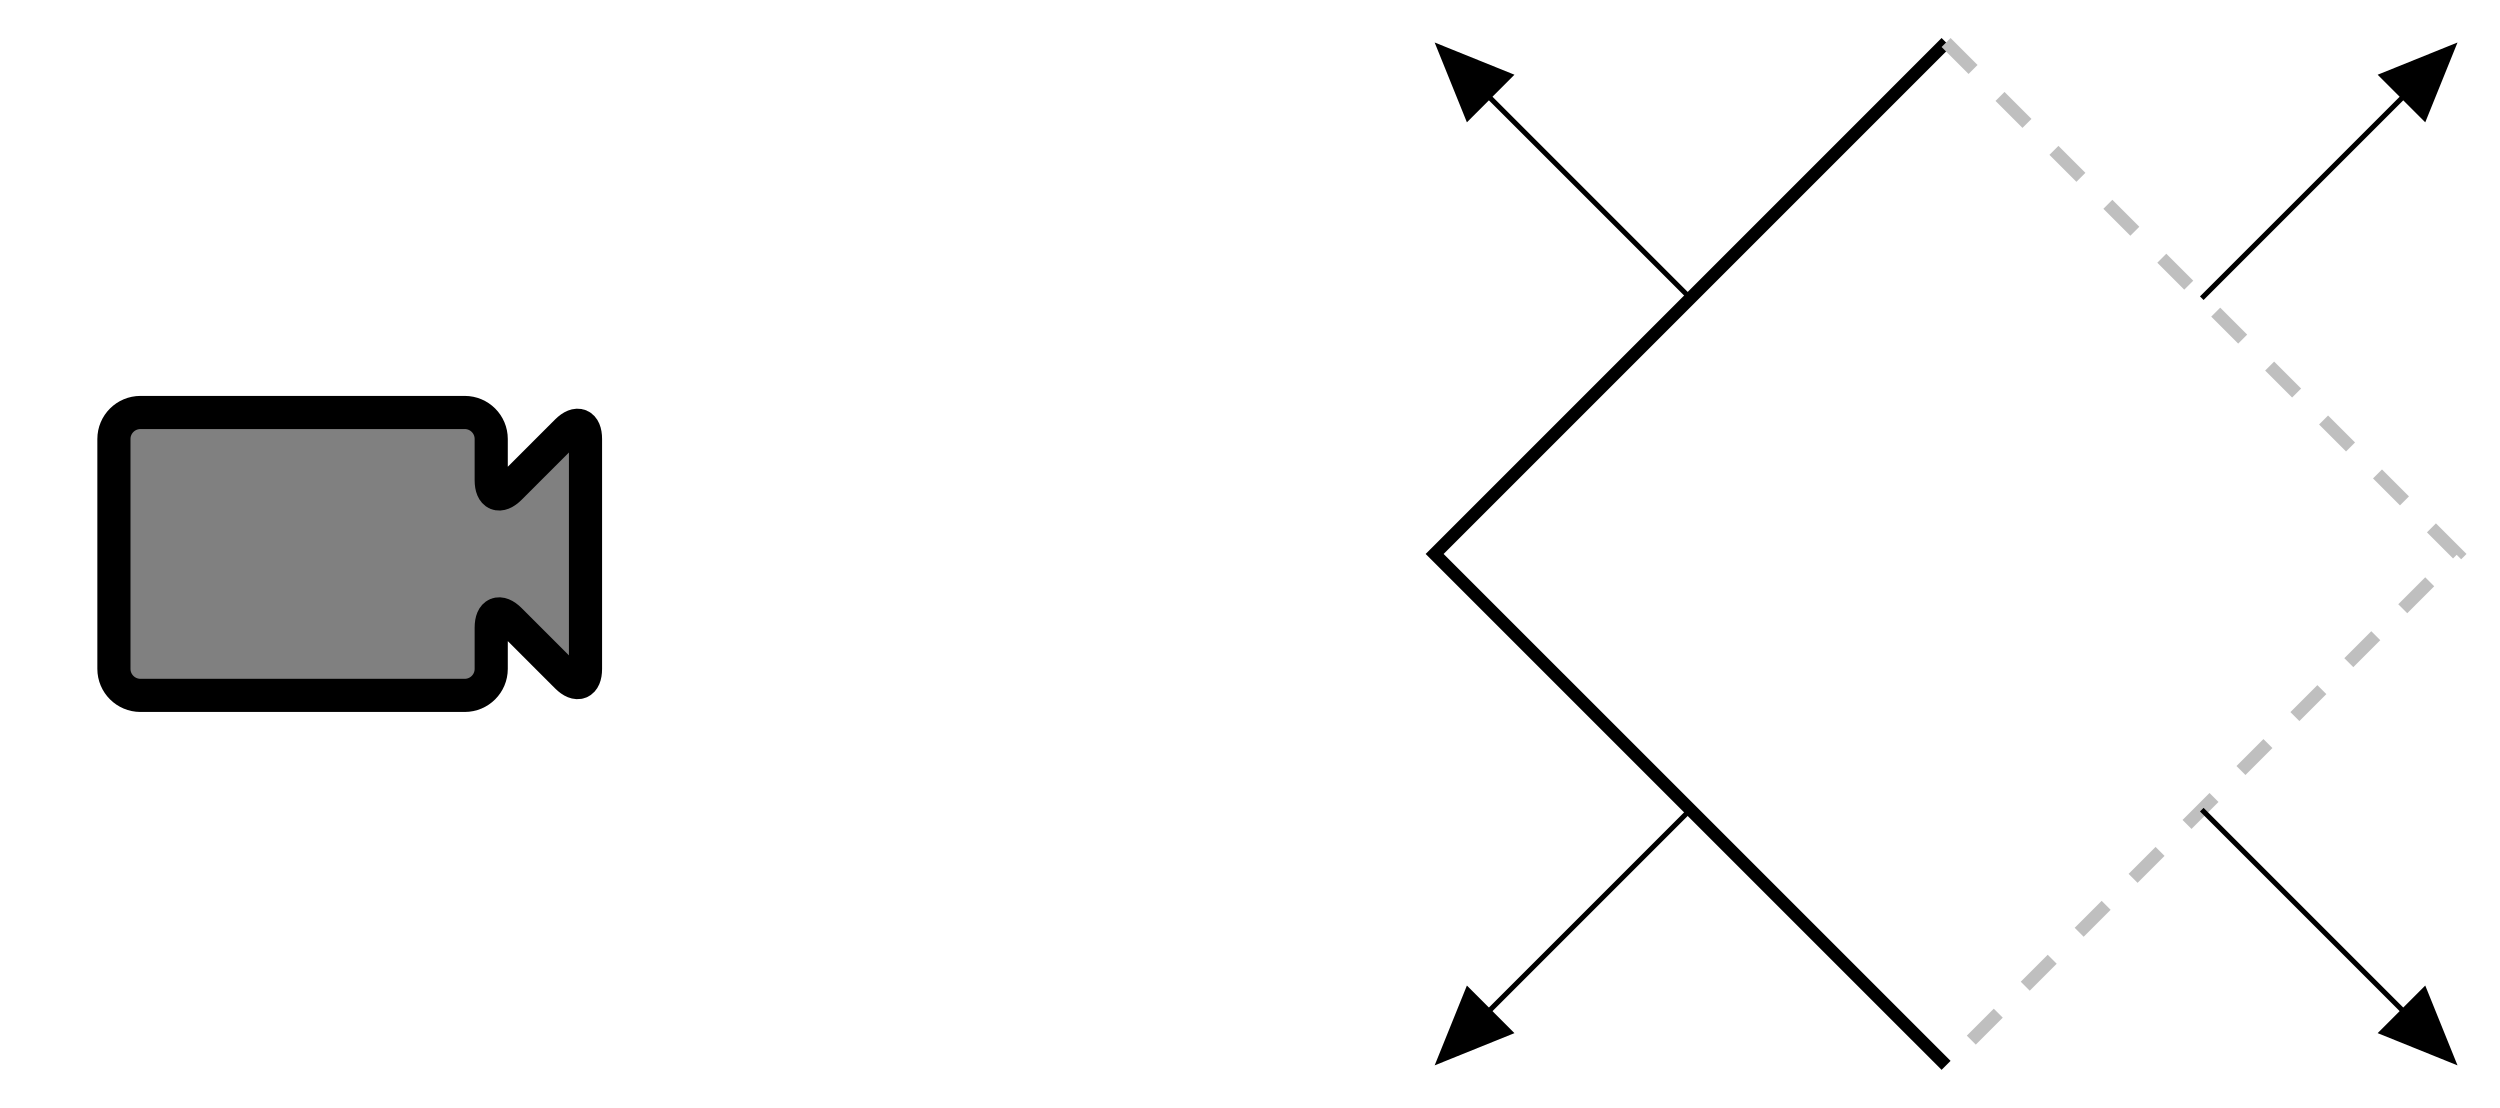
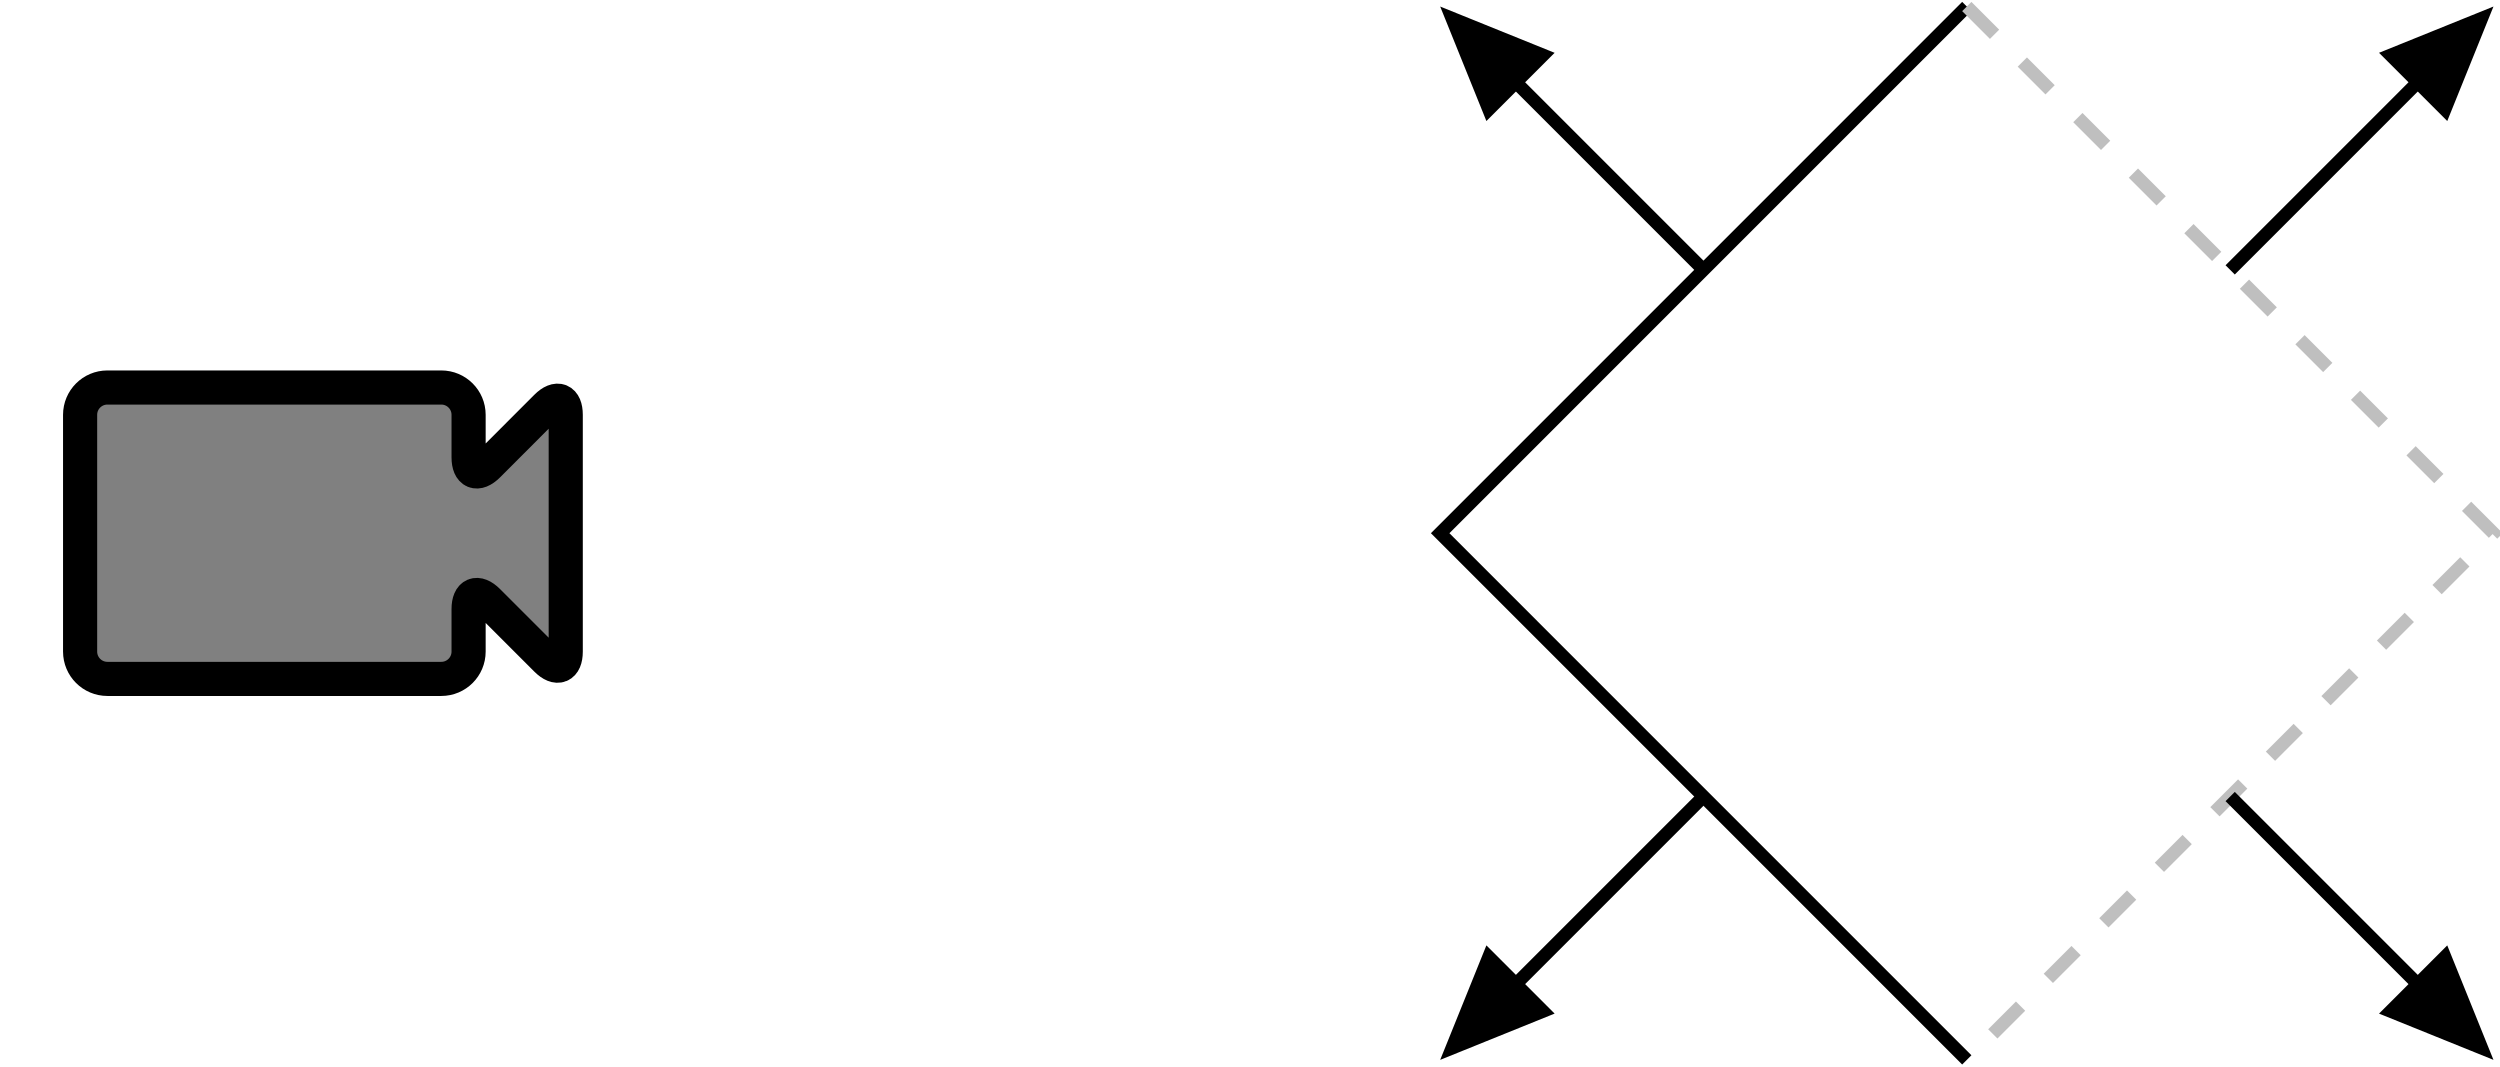
- <svg xmlns="http://www.w3.org/2000/svg" width="195.962" height="86.841" viewBox="0 0 195.962 86.841">
+ <svg xmlns="http://www.w3.org/2000/svg" width="190.293pt" height="81.172pt" viewBox="0 0 190.293 81.172">
  <defs>
    <clipPath id="clip-0">
-       <path clip-rule="nonzero" d="M 6.152 29.555 L 48.672 29.555 L 48.672 57.285 L 6.152 57.285 Z M 6.152 29.555 " />
+       <path clip-rule="nonzero" d="M 3.32 26.719 L 45.84 26.719 L 45.84 54.453 L 3.32 54.453 Z M 3.32 26.719 " />
    </clipPath>
    <clipPath id="clip-1">
-       <path clip-rule="nonzero" d="M 98 0 L 167 0 L 167 86.84 L 98 86.84 Z M 98 0 " />
+       <path clip-rule="nonzero" d="M 95 0 L 164 0 L 164 81.172 L 95 81.172 Z M 95 0 " />
    </clipPath>
    <clipPath id="clip-2">
-       <path clip-rule="nonzero" d="M 138 0 L 195.961 0 L 195.961 86.84 L 138 86.84 Z M 138 0 " />
+       <path clip-rule="nonzero" d="M 135 0 L 190.293 0 L 190.293 81.172 L 135 81.172 Z M 135 0 " />
    </clipPath>
    <clipPath id="clip-3">
-       <path clip-rule="nonzero" d="M 166 0 L 195.961 0 L 195.961 30 L 166 30 Z M 166 0 " />
+       <path clip-rule="nonzero" d="M 155 0 L 190.293 0 L 190.293 35 L 155 35 Z M 155 0 " />
    </clipPath>
    <clipPath id="clip-4">
-       <path clip-rule="nonzero" d="M 181 0 L 195.961 0 L 195.961 15 L 181 15 Z M 181 0 " />
+       <path clip-rule="nonzero" d="M 167 0 L 190.293 0 L 190.293 23 L 167 23 Z M 167 0 " />
    </clipPath>
    <clipPath id="clip-5">
-       <path clip-rule="nonzero" d="M 166 57 L 195.961 57 L 195.961 86.84 L 166 86.84 Z M 166 57 " />
+       <path clip-rule="nonzero" d="M 155 46 L 190.293 46 L 190.293 81.172 L 155 81.172 Z M 155 46 " />
    </clipPath>
    <clipPath id="clip-6">
-       <path clip-rule="nonzero" d="M 181 71 L 195.961 71 L 195.961 86.84 L 181 86.84 Z M 181 71 " />
+       <path clip-rule="nonzero" d="M 167 58 L 190.293 58 L 190.293 81.172 L 167 81.172 Z M 167 58 " />
    </clipPath>
    <clipPath id="clip-7">
-       <path clip-rule="nonzero" d="M 107 57 L 139 57 L 139 86.84 L 107 86.84 Z M 107 57 " />
+       <path clip-rule="nonzero" d="M 96 46 L 144 46 L 144 81.172 L 96 81.172 Z M 96 46 " />
    </clipPath>
    <clipPath id="clip-8">
-       <path clip-rule="nonzero" d="M 107 71 L 124 71 L 124 86.84 L 107 86.84 Z M 107 71 " />
+       <path clip-rule="nonzero" d="M 96 58 L 132 58 L 132 81.172 L 96 81.172 Z M 96 58 " />
    </clipPath>
  </defs>
-   <path fill-rule="nonzero" fill="rgb(50%, 50%, 50%)" fill-opacity="1" d="M 11.012 54.508 L 36.426 54.508 C 37.574 54.508 38.504 53.578 38.504 52.43 L 38.504 49.195 C 38.504 48.047 39.16 47.773 39.973 48.586 L 44.426 53.039 C 45.238 53.852 45.895 53.578 45.895 52.43 L 45.895 34.41 C 45.895 33.262 45.238 32.988 44.426 33.801 L 39.973 38.254 C 39.16 39.066 38.504 38.793 38.504 37.645 L 38.504 34.41 C 38.504 33.262 37.574 32.332 36.426 32.332 L 11.012 32.332 C 9.863 32.332 8.93 33.262 8.93 34.41 L 8.93 52.43 C 8.93 53.578 9.863 54.508 11.012 54.508 Z M 11.012 54.508 " />
+   <path fill-rule="nonzero" fill="rgb(50%, 50%, 50%)" fill-opacity="1" d="M 8.176 51.676 L 33.59 51.676 C 34.738 51.676 35.668 50.746 35.668 49.598 L 35.668 46.359 C 35.668 45.215 36.328 44.941 37.141 45.754 L 41.594 50.207 C 42.402 51.016 43.062 50.746 43.062 49.598 L 43.062 31.574 C 43.062 30.426 42.402 30.156 41.594 30.965 L 37.141 35.422 C 36.328 36.23 35.668 35.961 35.668 34.812 L 35.668 31.574 C 35.668 30.426 34.738 29.496 33.59 29.496 L 8.176 29.496 C 7.027 29.496 6.098 30.426 6.098 31.574 L 6.098 49.598 C 6.098 50.746 7.027 51.676 8.176 51.676 Z M 8.176 51.676 " />
  <g clip-path="url(#clip-0)">
-     <path fill="none" stroke-width="4.981" stroke-linecap="butt" stroke-linejoin="miter" stroke="rgb(0%, 0%, 0%)" stroke-opacity="1" stroke-miterlimit="10" d="M 3.988 0.003 L 52.711 0.003 C 54.913 0.003 56.696 1.786 56.696 3.987 L 56.696 10.188 C 56.696 12.39 57.954 12.914 59.511 11.356 L 68.049 2.819 C 69.607 1.261 70.865 1.786 70.865 3.987 L 70.865 38.534 C 70.865 40.736 69.607 41.26 68.049 39.702 L 59.511 31.165 C 57.954 29.607 56.696 30.131 56.696 32.333 L 56.696 38.534 C 56.696 40.736 54.913 42.518 52.711 42.518 L 3.988 42.518 C 1.786 42.518 -0.004 40.736 -0.004 38.534 L -0.004 3.987 C -0.004 1.786 1.786 0.003 3.988 0.003 Z M 3.988 0.003 " transform="matrix(0.5216, 0, 0, -0.5216, 8.93152, 54.50948)" />
+     <path fill="none" stroke-width="4.981" stroke-linecap="butt" stroke-linejoin="miter" stroke="rgb(0%, 0%, 0%)" stroke-opacity="1" stroke-miterlimit="10" d="M 3.984 -0.001 L 52.708 -0.001 C 54.909 -0.001 56.692 1.782 56.692 3.984 L 56.692 10.192 C 56.692 12.386 57.957 12.91 59.515 11.353 L 68.053 2.815 C 69.603 1.265 70.868 1.782 70.868 3.984 L 70.868 38.538 C 70.868 40.739 69.603 41.256 68.053 39.706 L 59.515 31.161 C 57.957 29.611 56.692 30.128 56.692 32.329 L 56.692 38.538 C 56.692 40.739 54.909 42.522 52.708 42.522 L 3.984 42.522 C 1.783 42.522 0 40.739 0 38.538 L 0 3.984 C 0 1.782 1.783 -0.001 3.984 -0.001 Z M 3.984 -0.001 " transform="matrix(0.5216, 0, 0, -0.5216, 6.09752, 51.67548)" />
  </g>
  <g clip-path="url(#clip-1)">
-     <path fill="none" stroke-width="0.996" stroke-linecap="butt" stroke-linejoin="miter" stroke="rgb(0%, 0%, 0%)" stroke-opacity="1" stroke-miterlimit="10" d="M 125.129 -40.088 L 85.039 -0.002 L 125.129 40.088 " transform="matrix(1, 0, 0, -1, 27.414, 43.42)" />
+     <path fill="none" stroke-width="0.996" stroke-linecap="butt" stroke-linejoin="miter" stroke="rgb(0%, 0%, 0%)" stroke-opacity="1" stroke-miterlimit="10" d="M 125.127 -40.09 L 85.041 0 L 125.127 40.09 " transform="matrix(1, 0, 0, -1, 24.58, 40.586)" />
  </g>
  <g clip-path="url(#clip-2)">
-     <path fill="none" stroke-width="0.996" stroke-linecap="butt" stroke-linejoin="miter" stroke="rgb(75%, 75%, 75%)" stroke-opacity="1" stroke-dasharray="2.989 2.989" stroke-miterlimit="10" d="M 125.129 40.088 L 165.219 -0.002 L 125.129 -40.088 " transform="matrix(1, 0, 0, -1, 27.414, 43.42)" />
+     <path fill="none" stroke-width="0.996" stroke-linecap="butt" stroke-linejoin="miter" stroke="rgb(75%, 75%, 75%)" stroke-opacity="1" stroke-dasharray="2.989 2.989" stroke-miterlimit="10" d="M 125.127 40.09 L 165.217 0 L 125.127 -40.09 " transform="matrix(1, 0, 0, -1, 24.58, 40.586)" />
  </g>
-   <path fill="none" stroke-width="0.399" stroke-linecap="butt" stroke-linejoin="miter" stroke="rgb(0%, 0%, 0%)" stroke-opacity="1" stroke-miterlimit="10" d="M 105.086 20.045 L 85.613 39.518 " transform="matrix(1, 0, 0, -1, 27.414, 43.42)" />
-   <path fill-rule="nonzero" fill="rgb(0%, 0%, 0%)" fill-opacity="1" stroke-width="0.399" stroke-linecap="butt" stroke-linejoin="miter" stroke="rgb(0%, 0%, 0%)" stroke-opacity="1" stroke-miterlimit="10" d="M -5.204 2.335 L 0.299 -0.001 L -5.201 -2.336 Z M -5.204 2.335 " transform="matrix(-0.7071, -0.7071, -0.7071, 0.7071, 113.0264, 3.90355)" />
+   <path fill="none" stroke-width="0.996" stroke-linecap="butt" stroke-linejoin="miter" stroke="rgb(0%, 0%, 0%)" stroke-opacity="1" stroke-miterlimit="10" d="M 105.084 20.043 L 86.205 38.922 " transform="matrix(1, 0, 0, -1, 24.58, 40.586)" />
+   <path fill-rule="nonzero" fill="rgb(0%, 0%, 0%)" fill-opacity="1" stroke-width="0.996" stroke-linecap="butt" stroke-linejoin="miter" stroke="rgb(0%, 0%, 0%)" stroke-opacity="1" stroke-miterlimit="10" d="M -6.505 2.921 L 0.373 -0.001 L -6.505 -2.918 Z M -6.505 2.921 " transform="matrix(-0.7071, -0.7071, -0.7071, 0.7071, 110.7863, 1.66344)" />
  <g clip-path="url(#clip-3)">
-     <path fill="none" stroke-width="0.399" stroke-linecap="butt" stroke-linejoin="miter" stroke="rgb(0%, 0%, 0%)" stroke-opacity="1" stroke-miterlimit="10" d="M 145.172 20.045 L 164.645 39.518 " transform="matrix(1, 0, 0, -1, 27.414, 43.42)" />
+     <path fill="none" stroke-width="0.996" stroke-linecap="butt" stroke-linejoin="miter" stroke="rgb(0%, 0%, 0%)" stroke-opacity="1" stroke-miterlimit="10" d="M 145.174 20.043 L 164.053 38.922 " transform="matrix(1, 0, 0, -1, 24.58, 40.586)" />
  </g>
-   <path fill-rule="nonzero" fill="rgb(0%, 0%, 0%)" fill-opacity="1" d="M 186.727 5.93 L 192.27 3.691 L 190.031 9.234 Z M 186.727 5.93 " />
+   <path fill-rule="nonzero" fill="rgb(0%, 0%, 0%)" fill-opacity="1" d="M 181.969 4.199 L 188.895 1.398 L 186.098 8.328 Z M 181.969 4.199 " />
  <g clip-path="url(#clip-4)">
-     <path fill="none" stroke-width="0.399" stroke-linecap="butt" stroke-linejoin="miter" stroke="rgb(0%, 0%, 0%)" stroke-opacity="1" stroke-miterlimit="10" d="M -5.204 2.338 L 0.299 0.001 L -5.204 -2.335 Z M -5.204 2.338 " transform="matrix(0.7071, -0.7071, -0.7071, -0.7071, 192.0594, 3.90355)" />
+     <path fill="none" stroke-width="0.996" stroke-linecap="butt" stroke-linejoin="miter" stroke="rgb(0%, 0%, 0%)" stroke-opacity="1" stroke-miterlimit="10" d="M -6.504 2.918 L 0.373 0.001 L -6.504 -2.921 Z M -6.504 2.918 " transform="matrix(0.7071, -0.7071, -0.7071, -0.7071, 188.6315, 1.66344)" />
  </g>
  <g clip-path="url(#clip-5)">
-     <path fill="none" stroke-width="0.399" stroke-linecap="butt" stroke-linejoin="miter" stroke="rgb(0%, 0%, 0%)" stroke-opacity="1" stroke-miterlimit="10" d="M 145.172 -20.045 L 164.645 -39.517 " transform="matrix(1, 0, 0, -1, 27.414, 43.42)" />
+     <path fill="none" stroke-width="0.996" stroke-linecap="butt" stroke-linejoin="miter" stroke="rgb(0%, 0%, 0%)" stroke-opacity="1" stroke-miterlimit="10" d="M 145.174 -20.043 L 164.053 -38.922 " transform="matrix(1, 0, 0, -1, 24.58, 40.586)" />
  </g>
-   <path fill-rule="nonzero" fill="rgb(0%, 0%, 0%)" fill-opacity="1" d="M 190.031 77.605 L 192.27 83.148 L 186.727 80.91 Z M 190.031 77.605 " />
+   <path fill-rule="nonzero" fill="rgb(0%, 0%, 0%)" fill-opacity="1" d="M 186.098 72.844 L 188.895 79.773 L 181.969 76.973 Z M 186.098 72.844 " />
  <g clip-path="url(#clip-6)">
-     <path fill="none" stroke-width="0.399" stroke-linecap="butt" stroke-linejoin="miter" stroke="rgb(0%, 0%, 0%)" stroke-opacity="1" stroke-miterlimit="10" d="M -5.204 2.335 L 0.299 -0.001 L -5.204 -2.338 Z M -5.204 2.335 " transform="matrix(0.7071, 0.7071, 0.7071, -0.7071, 192.0594, 82.93645)" />
+     <path fill="none" stroke-width="0.996" stroke-linecap="butt" stroke-linejoin="miter" stroke="rgb(0%, 0%, 0%)" stroke-opacity="1" stroke-miterlimit="10" d="M -6.504 2.921 L 0.373 -0.001 L -6.504 -2.918 Z M -6.504 2.921 " transform="matrix(0.7071, 0.7071, 0.7071, -0.7071, 188.6315, 79.50856)" />
  </g>
  <g clip-path="url(#clip-7)">
-     <path fill="none" stroke-width="0.399" stroke-linecap="butt" stroke-linejoin="miter" stroke="rgb(0%, 0%, 0%)" stroke-opacity="1" stroke-miterlimit="10" d="M 105.086 -20.045 L 85.613 -39.517 " transform="matrix(1, 0, 0, -1, 27.414, 43.42)" />
+     <path fill="none" stroke-width="0.996" stroke-linecap="butt" stroke-linejoin="miter" stroke="rgb(0%, 0%, 0%)" stroke-opacity="1" stroke-miterlimit="10" d="M 105.084 -20.043 L 86.205 -38.922 " transform="matrix(1, 0, 0, -1, 24.58, 40.586)" />
  </g>
-   <path fill-rule="nonzero" fill="rgb(0%, 0%, 0%)" fill-opacity="1" d="M 118.355 80.91 L 112.816 83.148 L 115.055 77.605 Z M 118.355 80.91 " />
+   <path fill-rule="nonzero" fill="rgb(0%, 0%, 0%)" fill-opacity="1" d="M 117.449 76.973 L 110.523 79.773 L 113.32 72.844 Z M 117.449 76.973 " />
  <g clip-path="url(#clip-8)">
-     <path fill="none" stroke-width="0.399" stroke-linecap="butt" stroke-linejoin="miter" stroke="rgb(0%, 0%, 0%)" stroke-opacity="1" stroke-miterlimit="10" d="M -5.201 2.335 L 0.298 0.001 L -5.204 -2.335 Z M -5.201 2.335 " transform="matrix(-0.7071, 0.7071, 0.7071, 0.7071, 113.0264, 82.93645)" />
+     <path fill="none" stroke-width="0.996" stroke-linecap="butt" stroke-linejoin="miter" stroke="rgb(0%, 0%, 0%)" stroke-opacity="1" stroke-miterlimit="10" d="M -6.505 2.918 L 0.373 0.001 L -6.505 -2.921 Z M -6.505 2.918 " transform="matrix(-0.7071, 0.7071, 0.7071, 0.7071, 110.7863, 79.50856)" />
  </g>
</svg>
